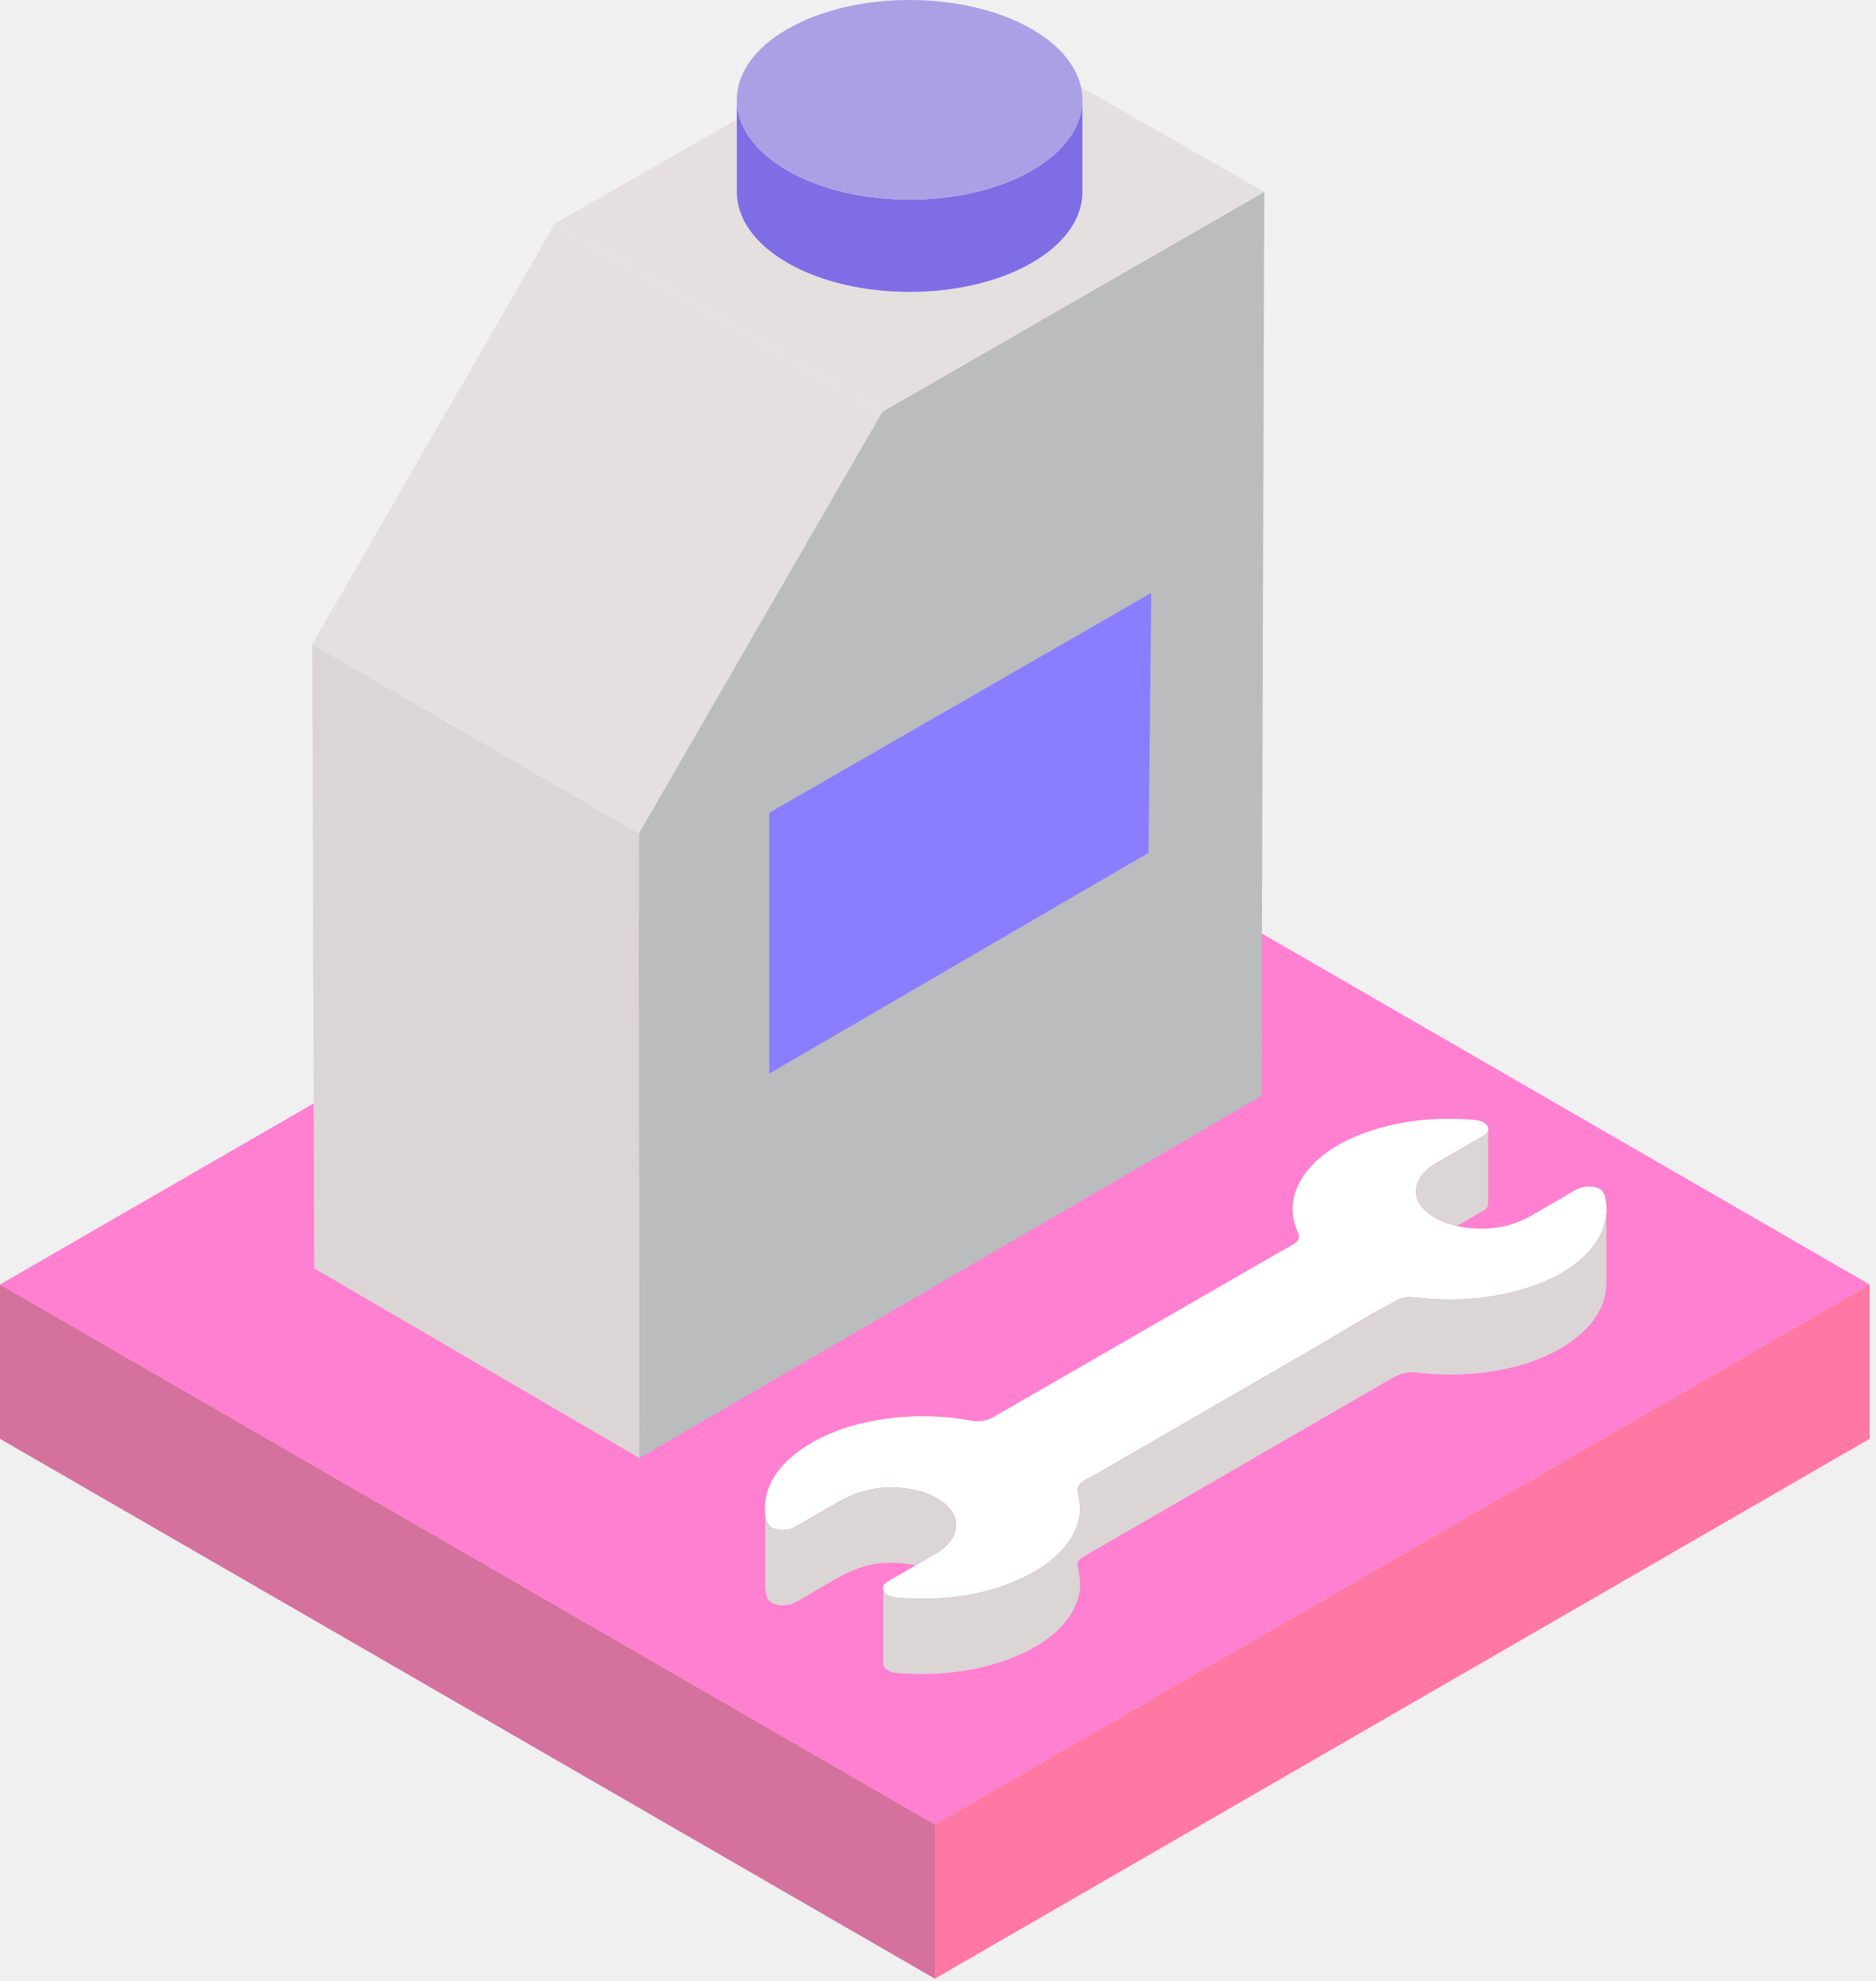
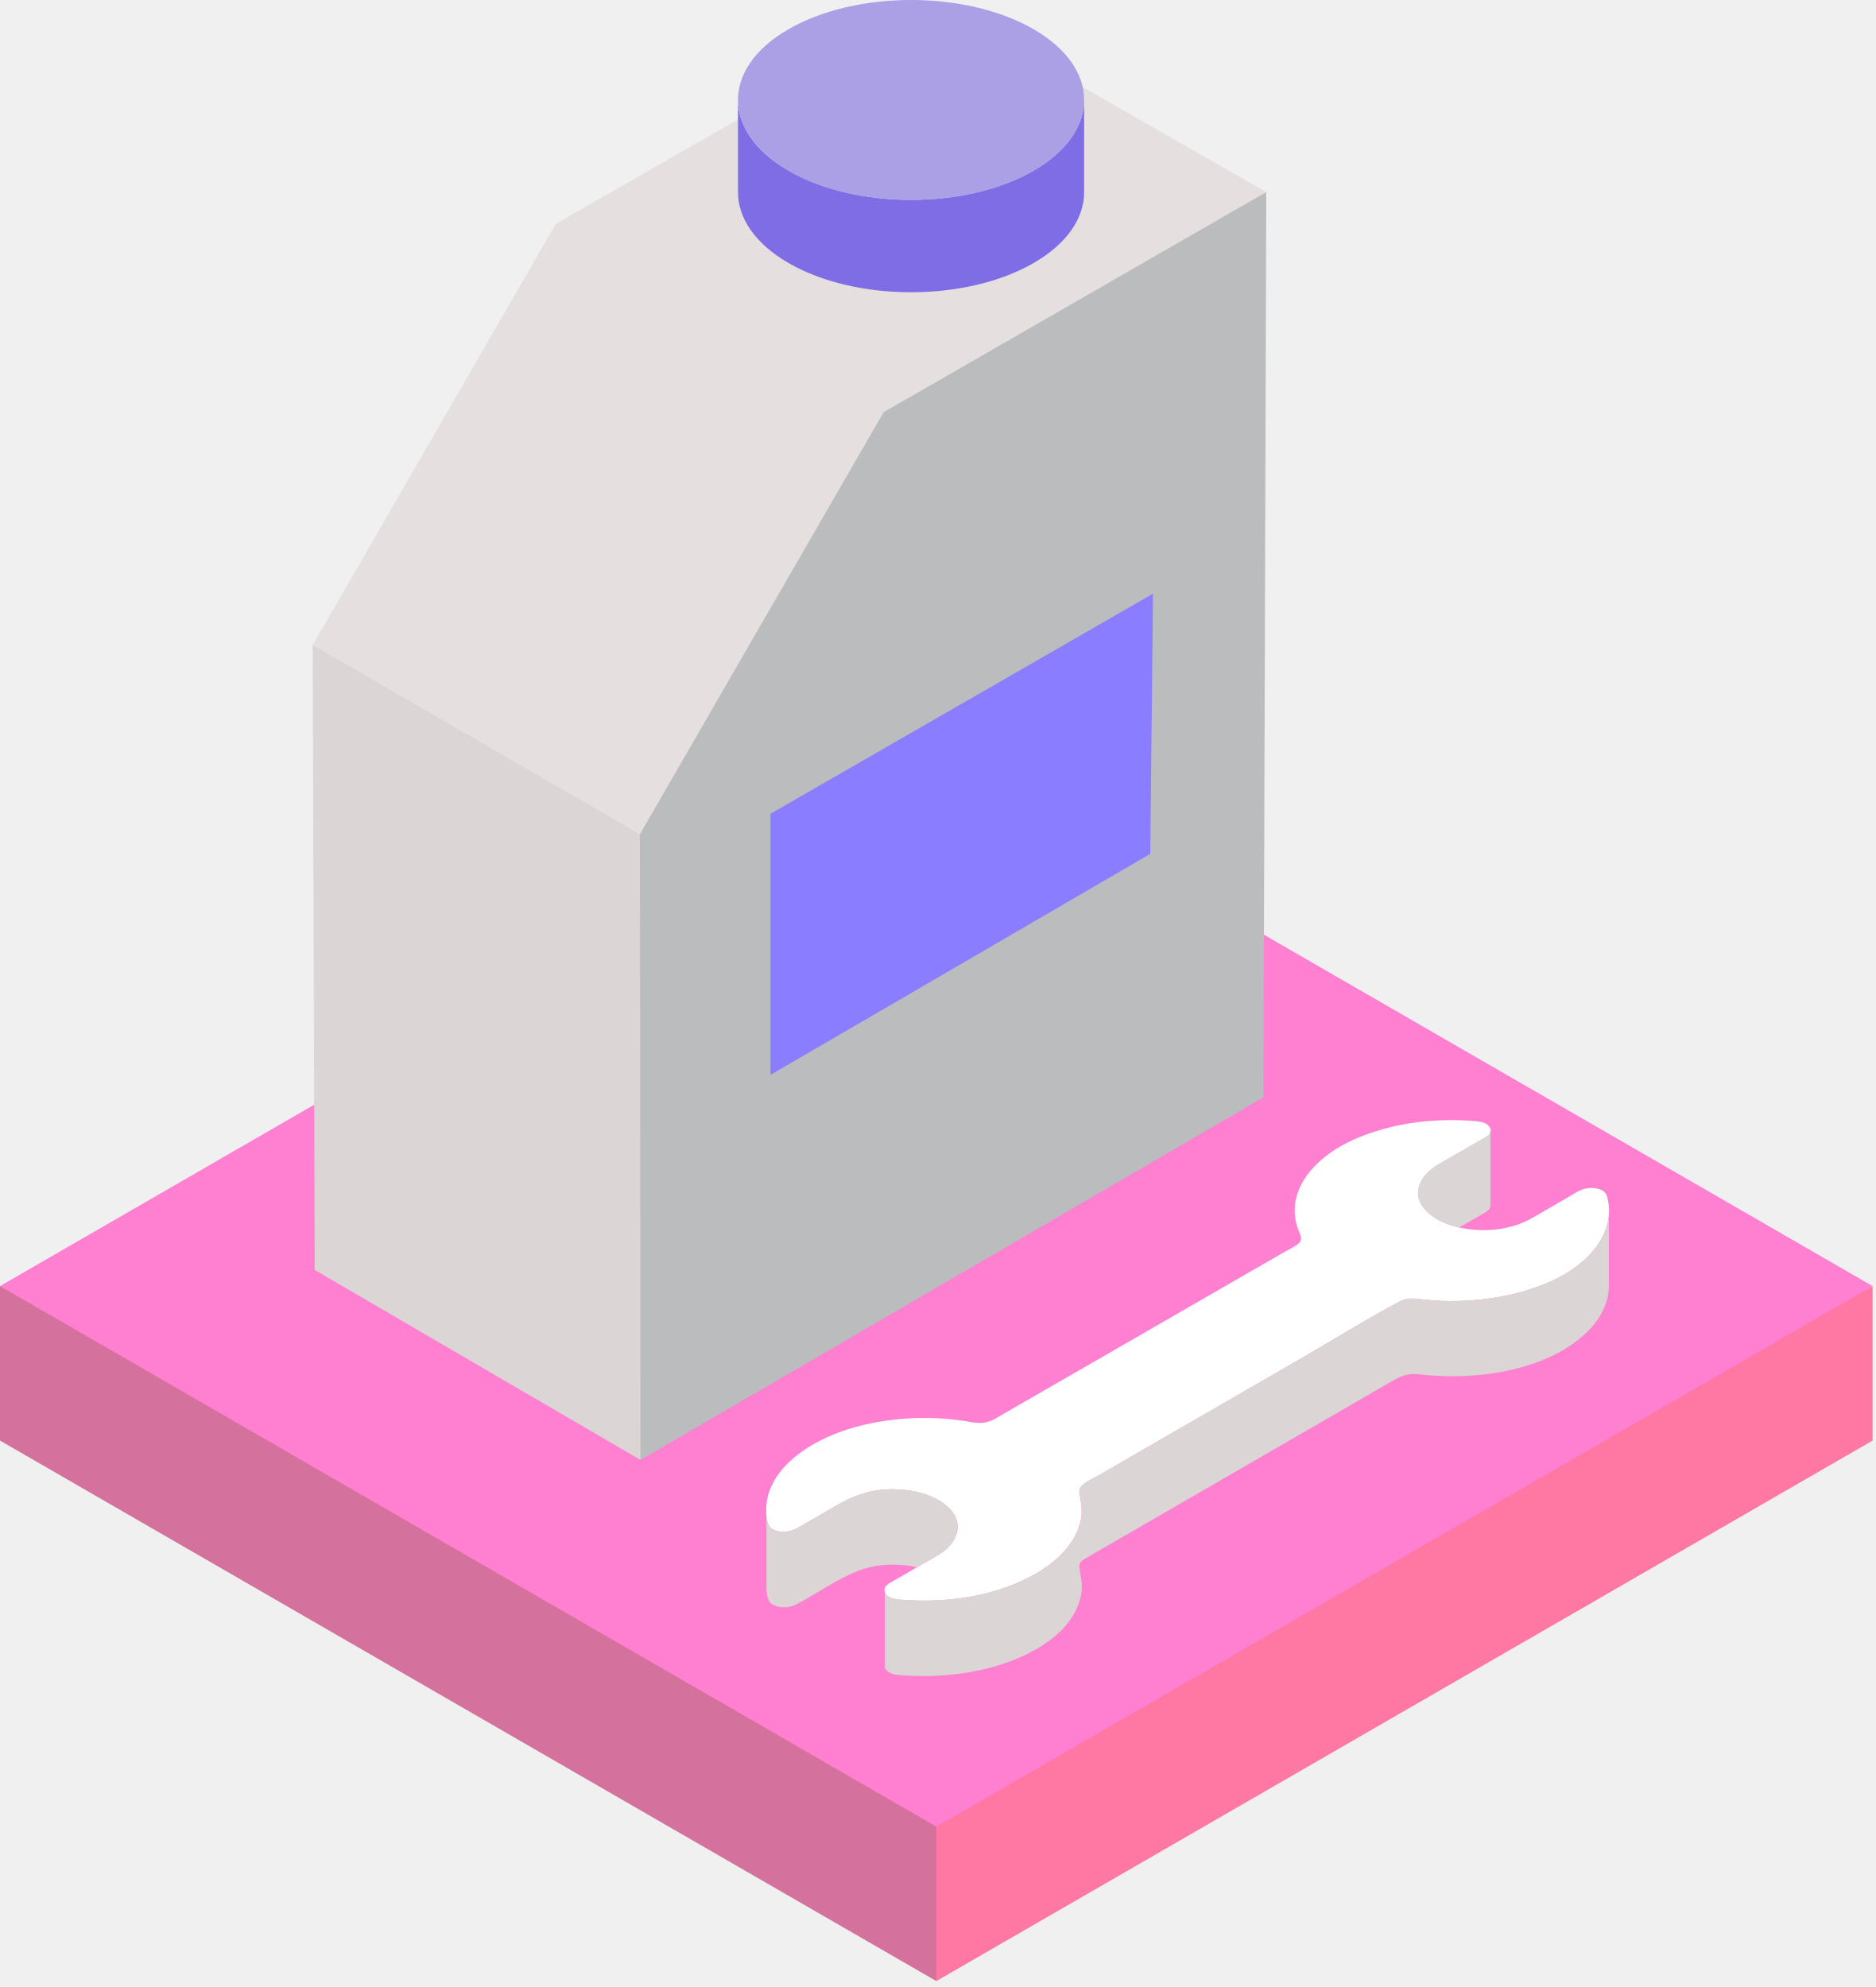
- <svg xmlns="http://www.w3.org/2000/svg" width="268" height="283" viewBox="0 0 268 283" fill="none">
-   <path d="M133.579 106.383L267.149 183.504L133.579 260.634L0 183.504L133.579 106.383Z" fill="#FF7FD1" />
-   <path d="M0 183.503V205.546L133.579 282.667V260.634L0 183.503Z" fill="#D4719D" />
-   <path d="M267.148 183.503V205.546L133.579 282.667V260.634L267.148 183.503Z" fill="#FF77A3" />
-   <path d="M91.381 208.306L44.892 181.194L44.62 92.028L91.287 119.037L91.334 154.279L91.381 208.306Z" fill="#DBD5D5" />
-   <path d="M180.649 27.403L180.245 156.57L91.38 208.306L91.334 154.279L91.287 119.038L126.078 58.806L133.832 54.346L180.649 27.403Z" fill="#BABCBE" />
-   <path d="M180.65 27.403L133.833 54.346L126.078 58.806L79.308 31.928L133.889 0.676L180.65 27.403Z" fill="#E6DFDF" />
-   <path d="M126.078 58.805L91.287 119.037L44.62 92.028L79.308 31.928L126.078 58.805Z" fill="#E6DFDF" />
-   <path d="M105.284 14.26V27.441C105.284 31.093 107.697 34.754 112.494 37.533C122.107 43.09 137.832 43.09 147.454 37.533C152.261 34.754 154.664 31.102 154.664 27.441V14.26C154.664 17.912 152.251 21.573 147.454 24.352C137.832 29.91 122.098 29.91 112.494 24.352C107.687 21.573 105.284 17.922 105.284 14.26Z" fill="#7F6DE5" />
-   <path d="M105.284 14.26C105.284 17.912 107.697 21.573 112.494 24.352C122.107 29.91 137.832 29.91 147.454 24.352C152.261 21.573 154.664 17.921 154.664 14.26C154.664 10.599 152.251 6.938 147.454 4.168C137.832 -1.389 122.098 -1.389 112.494 4.168C107.687 6.928 105.284 10.599 105.284 14.26Z" fill="#ABA0E5" />
-   <path d="M109.922 116.109L164.503 84.707L164.108 121.835L109.922 153.369V116.109Z" fill="#8B7DFF" />
-   <path d="M109.339 216.333C109.405 217.075 109.621 217.826 110.212 218.183C111.404 218.84 112.775 218.605 113.902 217.957C115.807 216.868 117.704 215.761 119.609 214.662C122.003 213.282 124.454 212.494 127.242 212.494C128.65 212.494 130.152 212.653 131.569 213.066C132.931 213.461 134.207 214.09 135.24 215.028C137.728 217.272 136.583 220.201 134.029 221.759C132.978 222.407 131.889 223.008 130.818 223.628C130.565 223.768 130.312 223.919 130.058 224.069C129.204 224.557 128.359 225.055 127.505 225.543C127.092 225.777 126.613 225.993 126.322 226.388L126.209 226.622V226.641L126.162 226.904L126.209 227.139V227.167C126.697 228.312 128.415 228.246 129.429 228.312C131.785 228.453 134.189 228.397 136.564 228.106C139.737 227.721 142.863 226.904 145.745 225.58C148.28 224.416 150.749 222.82 152.457 220.567C153.293 219.469 153.941 218.183 154.203 216.821C154.466 215.46 154.213 214.324 153.988 213.001C153.781 211.78 155.724 211.095 156.588 210.597C159.123 209.133 161.657 207.668 164.192 206.204C171.524 201.97 178.847 197.736 186.178 193.502C190.666 190.911 195.097 188.123 199.687 185.701C200.485 185.278 201.255 185.232 202.138 185.325C203.621 185.494 205.095 185.626 206.597 185.645C206.822 185.645 207.038 185.645 207.263 185.645C209.986 185.626 212.699 185.344 215.365 184.753C220.481 183.617 226.734 180.988 228.921 175.806C229.231 175.065 229.437 174.285 229.512 173.487C229.559 172.999 229.559 172.52 229.512 172.032C229.494 171.863 229.475 171.694 229.447 171.525C229.334 170.859 229.231 170.258 228.621 169.882C228.086 169.563 227.4 169.479 226.79 169.507C225.579 169.563 224.593 170.314 223.589 170.896C221.937 171.845 220.294 172.811 218.641 173.76C216.792 174.811 214.755 175.365 212.652 175.496C212.089 175.534 211.525 175.534 210.962 175.506C210.07 175.468 209.122 175.356 208.193 175.149C206.372 174.745 204.597 173.985 203.358 172.642C202.814 172.051 202.504 171.441 202.382 170.84C202.016 169.066 203.255 167.338 205.001 166.278C206.315 165.48 207.667 164.738 209 163.968C209.798 163.508 210.587 163.048 211.385 162.588C211.788 162.353 212.239 162.147 212.521 161.771L212.643 161.518V161.471L212.652 161.424L212.671 161.264L212.652 161.171L212.614 161.011C212.229 160.138 211.131 160.016 210.305 159.95C206.08 159.622 201.79 159.903 197.688 161.002C193.717 162.062 189.586 163.893 186.901 167.123C185.634 168.643 184.761 170.511 184.704 172.511C184.676 173.431 184.827 174.351 185.127 175.215C185.446 176.154 186.075 176.867 185.052 177.59C184.376 178.069 183.597 178.435 182.874 178.848C181.024 179.909 179.184 180.979 177.335 182.04C171.89 185.185 166.445 188.32 160.991 191.465C155.959 194.366 150.927 197.267 145.886 200.168C144.581 200.919 143.276 201.67 141.981 202.421C140.873 203.059 139.868 203.143 138.592 202.918C134.254 202.139 129.776 202.12 125.43 202.862C121.365 203.557 117.262 204.955 113.939 207.462C112.278 208.71 110.794 210.306 109.968 212.24C109.63 213.019 109.414 213.855 109.339 214.7C109.32 214.888 109.311 215.075 109.311 215.263C109.311 215.582 109.311 215.958 109.339 216.333Z" fill="white" />
-   <path d="M202.364 170.831C202.486 171.431 202.805 172.042 203.34 172.633C204.579 173.976 206.353 174.736 208.175 175.14C208.494 174.961 208.804 174.783 209.123 174.595C209.883 174.154 210.634 173.722 211.395 173.281C211.78 173.065 212.221 172.858 212.484 172.492L212.606 172.239L212.634 171.995V161.452V161.499L212.502 161.753C212.221 162.128 211.761 162.335 211.367 162.569C210.569 163.029 209.78 163.489 208.982 163.949C207.649 164.719 206.297 165.461 204.983 166.259C203.237 167.32 201.998 169.047 202.364 170.821V170.831Z" fill="#DBD5D5" />
-   <path d="M109.34 216.333V226.378C109.34 227.233 109.434 228.312 110.035 228.8C111.02 229.533 112.522 229.476 113.574 228.932C115.104 228.143 116.578 227.195 118.071 226.331C120.652 224.839 122.999 223.543 126.05 223.308C127.609 223.186 129.261 223.261 130.829 223.628C131.908 223.017 132.988 222.407 134.039 221.759C136.583 220.201 137.738 217.272 135.25 215.028C134.208 214.09 132.931 213.47 131.58 213.066C130.162 212.653 128.66 212.494 127.252 212.494C124.464 212.494 122.004 213.282 119.62 214.662C117.714 215.761 115.817 216.859 113.912 217.957C112.785 218.605 111.415 218.84 110.222 218.183C109.622 217.817 109.415 217.066 109.349 216.333H109.34Z" fill="#DBD5D5" />
-   <path d="M126.219 227.138V237.784L126.247 237.934C126.744 239.108 128.528 239.023 129.57 239.08C130.95 239.155 132.34 239.173 133.729 239.098C136.592 238.948 139.446 238.507 142.206 237.681C147.125 236.207 153.19 233.034 154.241 227.486C154.504 226.106 154.157 224.988 153.988 223.646C153.894 222.951 154.382 222.632 154.917 222.322C156.607 221.327 158.316 220.351 160.015 219.375C166.999 215.338 173.974 211.301 180.959 207.264C186.779 203.903 192.59 200.543 198.411 197.172C199.772 196.384 200.739 195.886 202.401 196.083C205.348 196.44 208.315 196.468 211.272 196.159C216.727 195.595 222.716 193.821 226.659 189.812C228.349 188.085 229.522 185.841 229.522 183.438V173.478C229.447 174.276 229.24 175.064 228.931 175.796C226.753 180.978 220.5 183.607 215.375 184.743C212.709 185.334 210.005 185.616 207.273 185.635C207.048 185.635 206.832 185.635 206.606 185.635C205.114 185.616 203.63 185.485 202.147 185.316C201.265 185.212 200.495 185.269 199.697 185.691C195.106 188.113 190.675 190.901 186.188 193.492C178.856 197.726 171.534 201.96 164.202 206.194C161.667 207.659 159.132 209.123 156.598 210.588C155.725 211.095 153.791 211.77 153.997 212.991C154.223 214.315 154.476 215.46 154.213 216.812C153.941 218.173 153.303 219.459 152.467 220.557C150.758 222.81 148.289 224.406 145.755 225.57C142.873 226.894 139.746 227.701 136.573 228.096C134.198 228.387 131.795 228.443 129.439 228.302C128.425 228.246 126.707 228.302 126.219 227.157V227.129V227.138Z" fill="#DBD5D5" />
+ <svg xmlns="http://www.w3.org/2000/svg" width="285" height="302" viewBox="0 0 285 302" fill="none">
+   <path d="M284.57 195.471V218.951L142.29 301.101L139 275L284.57 195.471Z" fill="#FF77A3" />
+   <path d="M0 195.471V218.951L142.29 301.101V272L0 195.471Z" fill="#D4719D" />
+   <path d="M142.29 113.32L284.57 195.47L142.29 277.63L0 195.47L142.29 113.32Z" fill="#FF7FD1" />
+   <path d="M97.34 221.889L47.82 193.009L47.52 98.029L102.5 121.5V164L97.34 221.889Z" fill="#DBD5D5" />
+   <path d="M192.43 29.189L192 166.779L97.34 221.889L97.28 164.339L97.24 126.799L133.5 59L141 55.5L192.43 29.189Z" fill="#BABCBE" />
+   <path d="M192.43 29.191L142.56 57.891L134.29 62.641L97.24 126.801L47.52 98.031L84.48 34.011L142.62 0.721L192.43 29.191Z" fill="#E6DFDF" />
+   <path d="M112.15 15.19V29.229C112.15 33.119 114.72 37.019 119.83 39.979C130.07 45.899 146.82 45.899 157.07 39.979C162.19 37.019 164.75 33.129 164.75 29.229V15.19C164.75 19.079 162.18 22.98 157.07 25.939C146.82 31.86 130.06 31.86 119.83 25.939C114.71 22.98 112.15 19.09 112.15 15.19Z" fill="#7F6DE5" />
+   <path d="M112.15 15.19C112.15 19.08 114.72 22.98 119.83 25.94C130.07 31.86 146.82 31.86 157.07 25.94C162.19 22.98 164.75 19.09 164.75 15.19C164.75 11.29 162.18 7.39 157.07 4.44C146.82 -1.48 130.06 -1.48 119.83 4.44C114.71 7.38 112.15 11.29 112.15 15.19Z" fill="#ABA0E5" />
+   <path d="M117.09 123.68L175.22 90.231L174.8 129.78L117.09 163.37V123.68Z" fill="#8B7DFF" />
+   <path d="M116.47 230.44C116.54 231.23 116.77 232.029 117.4 232.409C118.67 233.109 120.13 232.859 121.33 232.169C123.36 231.009 125.38 229.829 127.41 228.659C129.96 227.189 132.57 226.349 135.54 226.349C137.04 226.349 138.64 226.519 140.15 226.959C141.6 227.379 142.96 228.049 144.06 229.049C146.71 231.439 145.49 234.559 142.77 236.219C141.65 236.909 140.49 237.549 139.35 238.209C139.08 238.359 138.81 238.519 138.54 238.679C137.63 239.199 136.73 239.73 135.82 240.25C135.38 240.5 134.87 240.729 134.56 241.149L134.44 241.399V241.419L134.39 241.7L134.44 241.95V241.979C134.96 243.199 136.79 243.13 137.87 243.2C140.38 243.35 142.94 243.289 145.47 242.979C148.85 242.569 152.18 241.699 155.25 240.289C157.95 239.049 160.58 237.35 162.4 234.95C163.29 233.78 163.98 232.409 164.26 230.959C164.54 229.509 164.27 228.3 164.03 226.89C163.81 225.59 165.88 224.86 166.8 224.33C169.5 222.77 172.2 221.209 174.9 219.649C182.71 215.139 190.51 210.629 198.32 206.119C203.1 203.359 207.82 200.39 212.71 197.81C213.56 197.36 214.38 197.309 215.32 197.409C216.9 197.589 218.47 197.73 220.07 197.75C220.31 197.75 220.54 197.75 220.78 197.75C223.68 197.73 226.57 197.429 229.41 196.799C234.86 195.589 241.52 192.79 243.85 187.27C244.18 186.48 244.4 185.649 244.48 184.799C244.53 184.279 244.53 183.77 244.48 183.25C244.46 183.07 244.44 182.889 244.41 182.709C244.29 181.999 244.18 181.359 243.53 180.959C242.96 180.619 242.23 180.53 241.58 180.56C240.29 180.62 239.24 181.419 238.17 182.039C236.41 183.049 234.66 184.079 232.9 185.089C230.93 186.209 228.76 186.8 226.52 186.94C225.92 186.98 225.32 186.98 224.72 186.95C223.77 186.91 222.76 186.79 221.77 186.57C219.83 186.14 217.94 185.329 216.62 183.899C216.04 183.269 215.71 182.619 215.58 181.979C215.19 180.089 216.51 178.25 218.37 177.12C219.77 176.27 221.21 175.479 222.63 174.659C223.48 174.169 224.32 173.68 225.17 173.19C225.6 172.94 226.08 172.72 226.38 172.32L226.51 172.049V172L226.52 171.95L226.54 171.779L226.52 171.679L226.48 171.51C226.07 170.58 224.9 170.45 224.02 170.38C219.52 170.03 214.95 170.33 210.58 171.5C206.35 172.63 201.95 174.58 199.09 178.02C197.74 179.64 196.81 181.63 196.75 183.76C196.72 184.74 196.88 185.72 197.2 186.64C197.54 187.64 198.21 188.399 197.12 189.169C196.4 189.679 195.57 190.07 194.8 190.51C192.83 191.64 190.87 192.779 188.9 193.909C183.1 197.259 177.3 200.6 171.49 203.95C166.13 207.04 160.77 210.129 155.4 213.219C154.01 214.019 152.62 214.819 151.24 215.619C150.06 216.299 148.99 216.389 147.63 216.149C143.01 215.319 138.24 215.299 133.61 216.089C129.28 216.829 124.91 218.319 121.37 220.989C119.6 222.319 118.02 224.02 117.14 226.08C116.78 226.91 116.55 227.8 116.47 228.7C116.45 228.9 116.44 229.099 116.44 229.299C116.44 229.639 116.44 230.04 116.47 230.44Z" fill="white" />
+   <path d="M215.55 181.97C215.68 182.61 216.02 183.261 216.59 183.891C217.91 185.321 219.8 186.13 221.74 186.56C222.08 186.37 222.41 186.18 222.75 185.98C223.56 185.51 224.36 185.051 225.17 184.581C225.58 184.351 226.05 184.13 226.33 183.74L226.46 183.47L226.49 183.21V171.98V172.03L226.35 172.3C226.05 172.7 225.56 172.92 225.14 173.17C224.29 173.66 223.45 174.151 222.6 174.641C221.18 175.461 219.74 176.25 218.34 177.1C216.48 178.23 215.16 180.07 215.55 181.96V181.97Z" fill="#DBD5D5" />
+   <path d="M116.47 230.44V241.14C116.47 242.05 116.57 243.2 117.21 243.72C118.26 244.5 119.86 244.44 120.98 243.86C122.61 243.02 124.18 242.01 125.77 241.09C128.52 239.5 131.02 238.12 134.27 237.87C135.93 237.74 137.69 237.82 139.36 238.21C140.51 237.56 141.66 236.91 142.78 236.22C145.49 234.56 146.72 231.44 144.07 229.05C142.96 228.05 141.6 227.39 140.16 226.96C138.65 226.52 137.05 226.35 135.55 226.35C132.58 226.35 129.96 227.19 127.42 228.66C125.39 229.83 123.37 231 121.34 232.17C120.14 232.86 118.68 233.11 117.41 232.41C116.77 232.02 116.55 231.22 116.48 230.44H116.47Z" fill="#DBD5D5" />
+   <path d="M134.45 241.951V253.291L134.48 253.451C135.01 254.701 136.91 254.611 138.02 254.671C139.49 254.751 140.97 254.771 142.45 254.691C145.5 254.531 148.54 254.061 151.48 253.181C156.72 251.611 163.18 248.231 164.3 242.321C164.58 240.851 164.21 239.661 164.03 238.231C163.93 237.491 164.45 237.151 165.02 236.821C166.82 235.761 168.64 234.721 170.45 233.681C177.89 229.381 185.32 225.081 192.76 220.781C198.96 217.201 205.15 213.621 211.35 210.031C212.8 209.191 213.83 208.661 215.6 208.871C218.74 209.251 221.9 209.281 225.05 208.951C230.86 208.351 237.24 206.461 241.44 202.191C243.24 200.351 244.49 197.961 244.49 195.401V184.791C244.41 185.641 244.19 186.481 243.86 187.261C241.54 192.781 234.88 195.581 229.42 196.791C226.58 197.421 223.7 197.721 220.79 197.741C220.55 197.741 220.32 197.741 220.08 197.741C218.49 197.721 216.91 197.581 215.33 197.401C214.39 197.291 213.57 197.351 212.72 197.801C207.83 200.381 203.11 203.351 198.33 206.111C190.52 210.621 182.72 215.131 174.91 219.641C172.21 221.201 169.51 222.761 166.81 224.321C165.88 224.861 163.82 225.581 164.04 226.881C164.28 228.291 164.55 229.511 164.27 230.951C163.98 232.401 163.3 233.771 162.41 234.941C160.59 237.341 157.96 239.041 155.26 240.281C152.19 241.691 148.86 242.551 145.48 242.971C142.95 243.281 140.39 243.341 137.88 243.191C136.8 243.131 134.97 243.191 134.45 241.971V241.941V241.951Z" fill="#DBD5D5" />
</svg>
